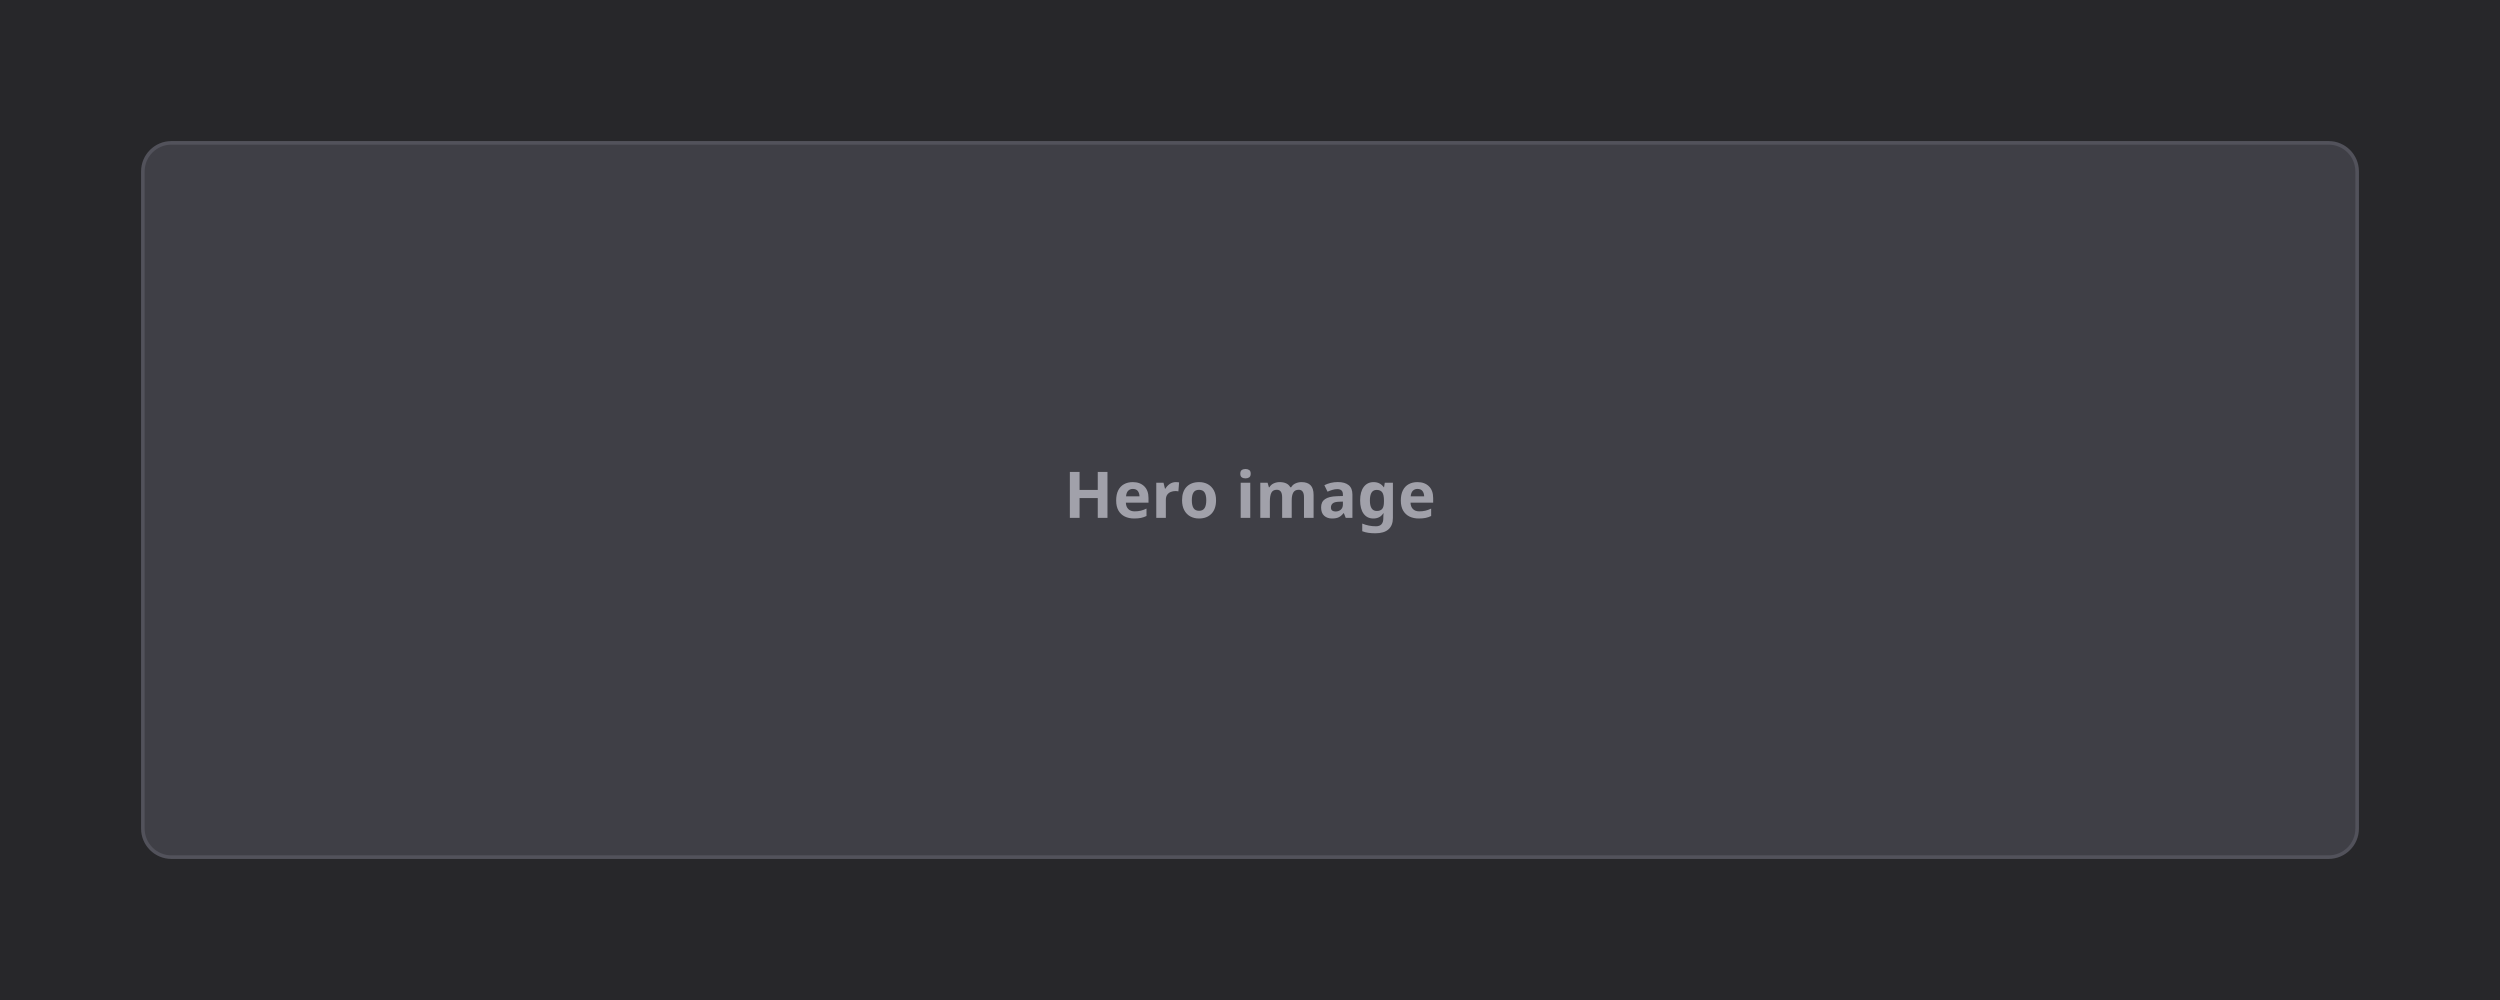
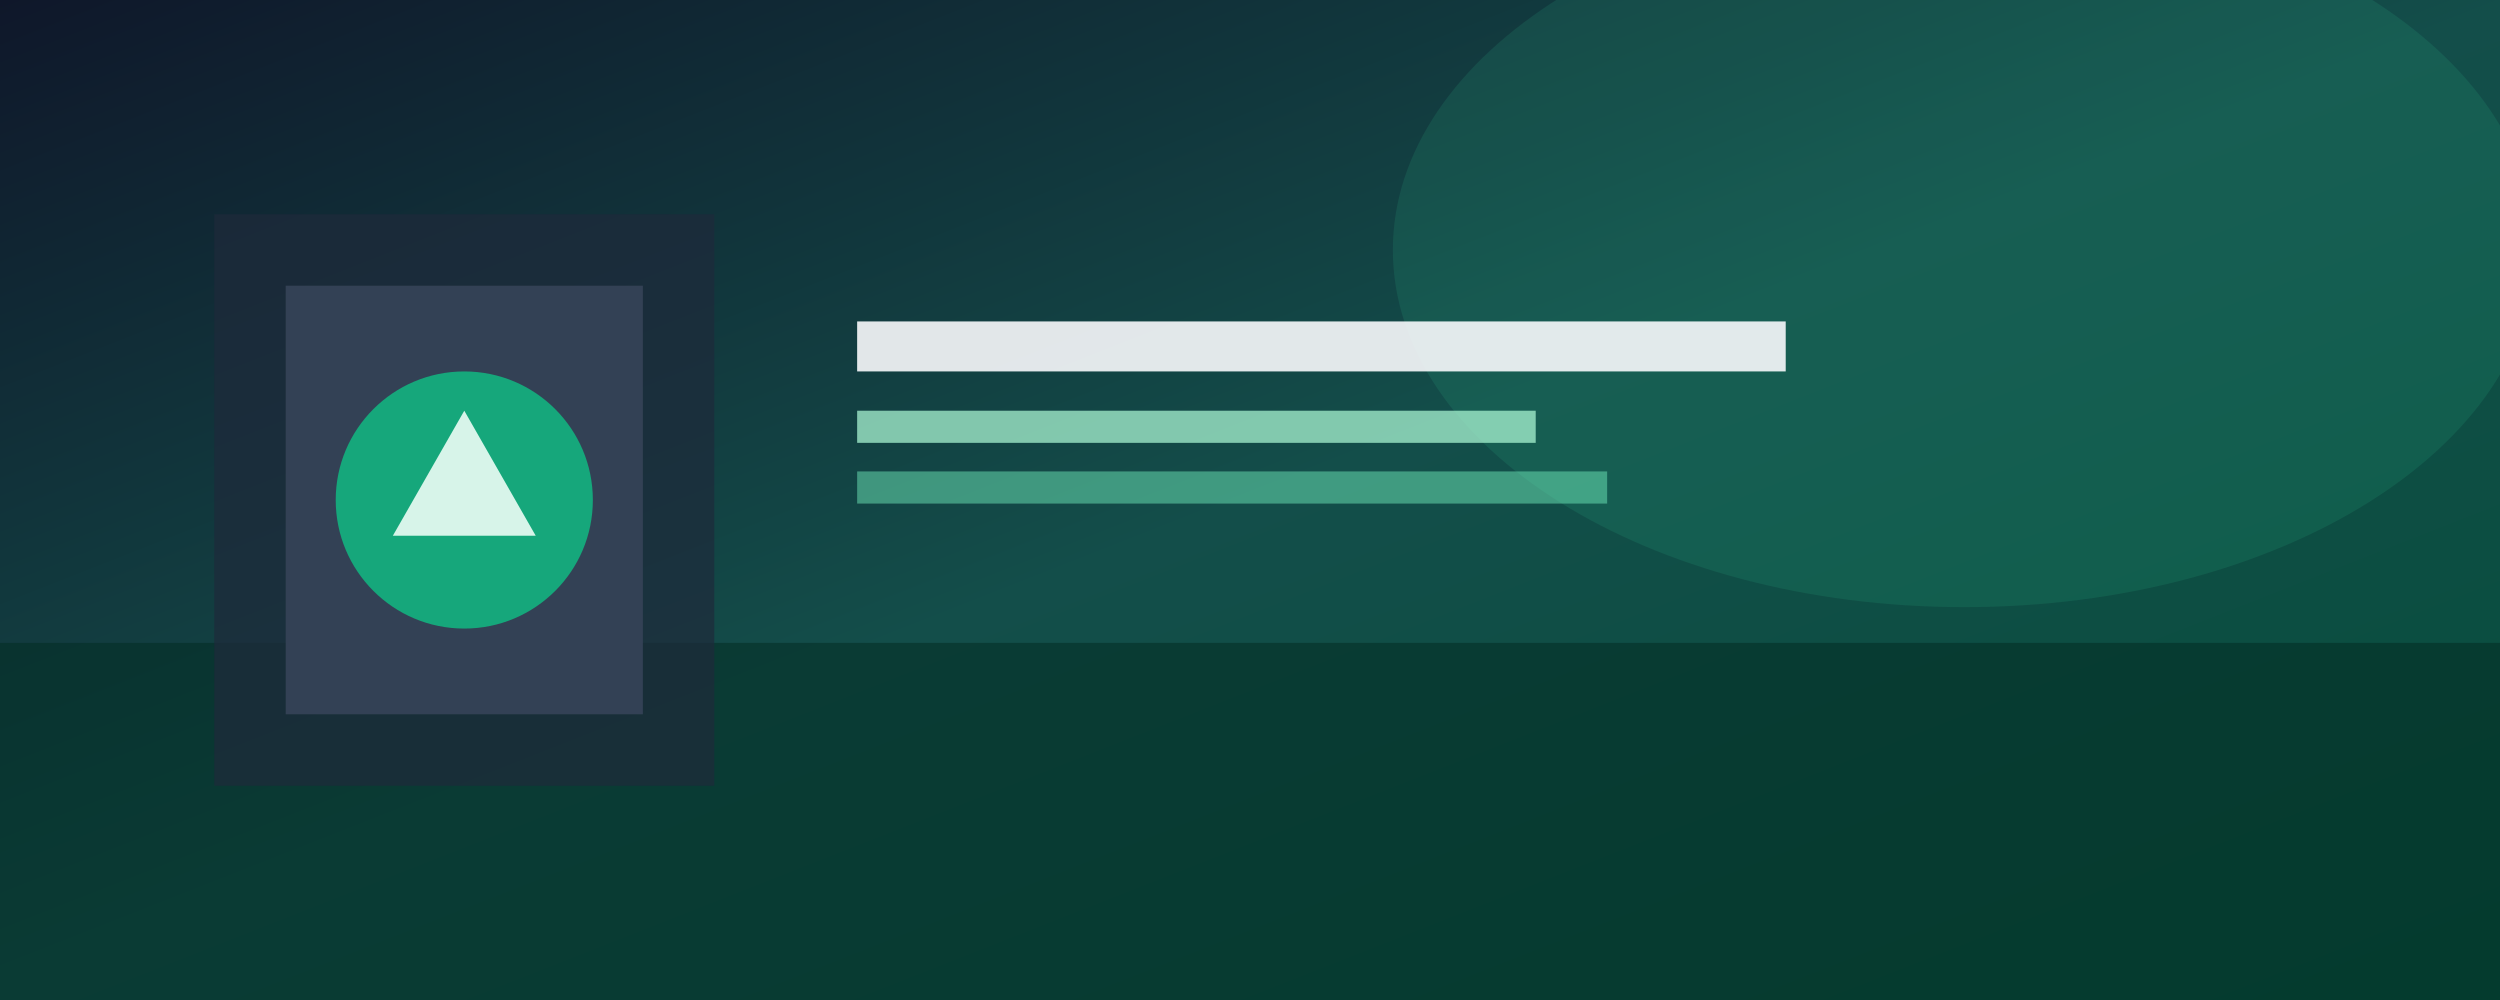
<svg xmlns="http://www.w3.org/2000/svg" width="1400" height="560" viewBox="0 0 1400 560">
-   <rect width="1400" height="560" fill="#27272a" />
-   <rect x="80" y="80" width="1240" height="400" rx="16" fill="#3f3f46" stroke="#52525b" stroke-width="2" />
-   <text x="700" y="290" text-anchor="middle" font-family="system-ui,sans-serif" font-size="36" font-weight="600" fill="#a1a1aa">Hero image</text>
+   <defs>
+     <linearGradient id="bg" x1="0" y1="0" x2="1" y2="1">
+       <stop offset="0%" stop-color="#0f172a" />
+       <stop offset="50%" stop-color="#134e4a" />
+       <stop offset="100%" stop-color="#064e3b" />
+     </linearGradient>
+   </defs>
+   <rect width="1400" height="560" fill="url(#bg)" />
+   <rect x="0" y="360" width="1400" height="200" fill="#022c22" opacity="0.55" />
+   <ellipse cx="1100" cy="140" rx="320" ry="200" fill="#34d399" opacity="0.12" />
+   <rect x="120" y="120" width="280" height="320" fill="#1e293b" opacity="0.7" />
+   <rect x="160" y="160" width="200" height="240" fill="#334155" />
+   <circle cx="260" cy="280" r="72" fill="#10b981" opacity="0.85" />
+   <path d="M220 300 L260 230 L300 300 Z" fill="#ecfdf5" opacity="0.9" />
+   <rect x="480" y="180" width="520" height="28" fill="#f8fafc" opacity="0.9" />
+   <rect x="480" y="230" width="380" height="18" fill="#a7f3d0" opacity="0.75" />
+   <rect x="480" y="264" width="420" height="18" fill="#6ee7b7" opacity="0.5" />
</svg>
